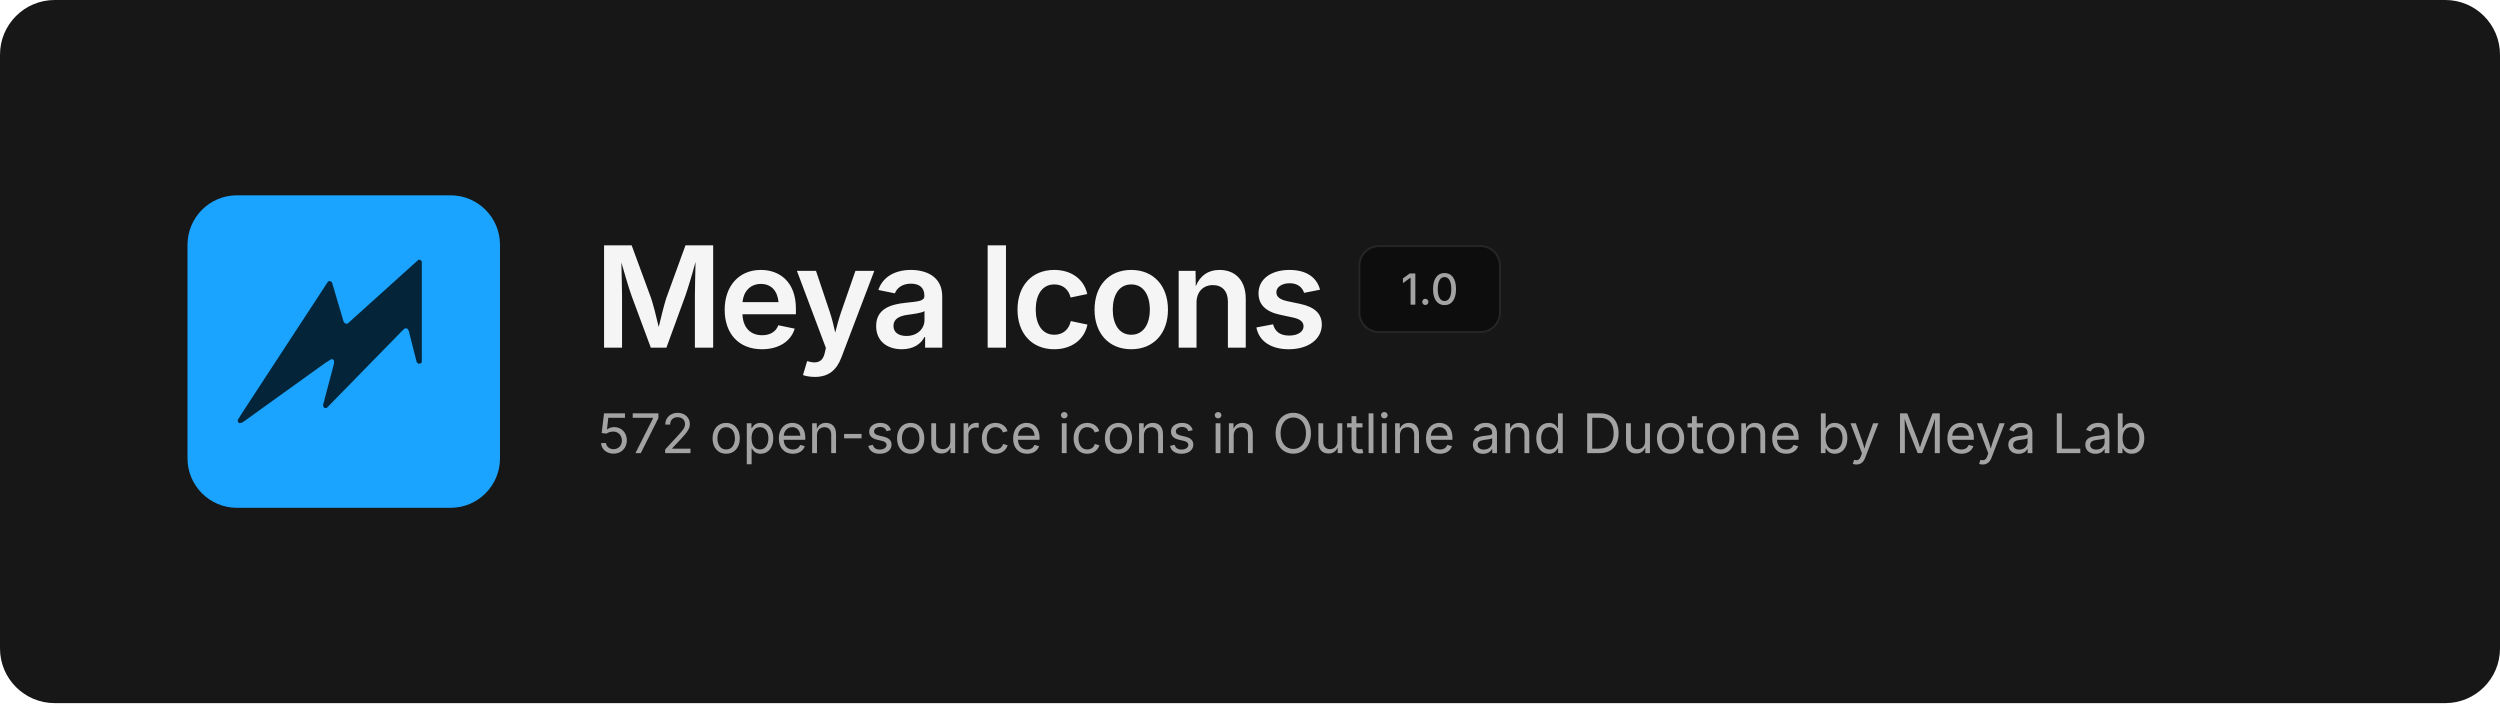
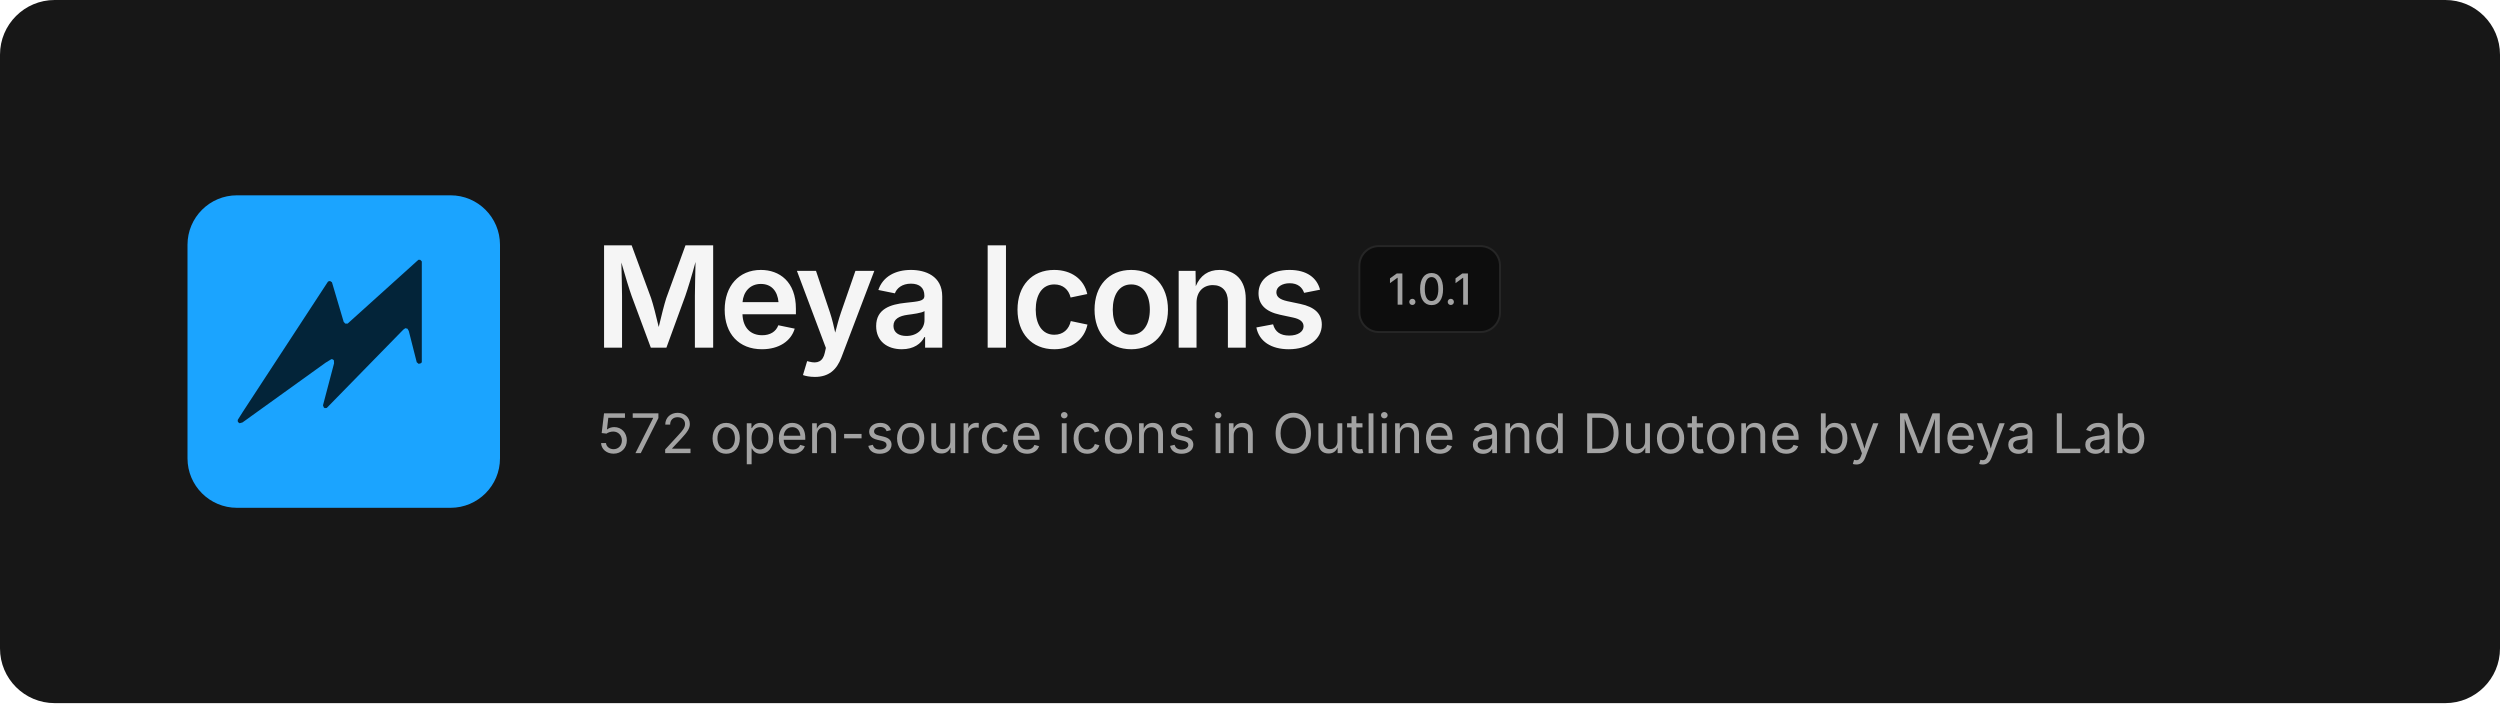
<svg xmlns="http://www.w3.org/2000/svg" width="1280" height="360" viewBox="0 0 1280 360" fill="none">
  <rect width="1280" height="360" rx="28" fill="#171717" />
  <svg x="96" y="100" width="160" height="160" viewBox="0 0 480 480">
    <rect width="480" height="480" rx="76" fill="#1BA4FF" />
    <path d="M354.6 99.1 L357.4 99.1 L359.9 101.6 L359.9 256.4 L358.6 257.9 L355.1 258.9 L352.1 256.4 L339.9 208.4 L337.9 204.9 L334.6 204.1 L331.4 206.4 L213.9 326.6 L210.9 326.9 L209.4 325.9 L208.1 322.6 L225.1 258.1 L224.9 253.6 L223.4 252.1 L221.1 251.6 L212.1 257.1 L84.4 348.9 L79.9 350.1 L77.4 348.1 L77.1 345.1 L85.1 332.4 L215.9 132.4 L218.9 131.6 L221.9 133.6 L239.9 194.4 L242.4 197.1 L245.9 197.1Z" fill="#032439" />
  </svg>
  <text x="304" y="178" font-family="Inter, -apple-system, 'Segoe UI', Helvetica, Arial, sans-serif" font-size="72" font-weight="600" letter-spacing="-2.5" fill="#F5F5F5">Meya Icons</text>
  <rect x="696" y="126" width="72" height="44" rx="10" fill="#0D0D0D" stroke="#262626" />
-   <text x="732" y="156" text-anchor="middle" font-family="Inter, -apple-system, 'Segoe UI', Helvetica, Arial, sans-serif" font-size="22" font-weight="500" fill="#A3A3A3">1.0</text>
+   <text x="732" y="156" text-anchor="middle" font-family="Inter, -apple-system, 'Segoe UI', Helvetica, Arial, sans-serif" font-size="22" font-weight="500" fill="#A3A3A3">1.0.1</text>
  <text x="306" y="232" font-family="Inter, -apple-system, 'Segoe UI', Helvetica, Arial, sans-serif" font-size="28" fill="#A3A3A3">572 open-source icons in Outline and Duotone by Meya Lab</text>
</svg>
